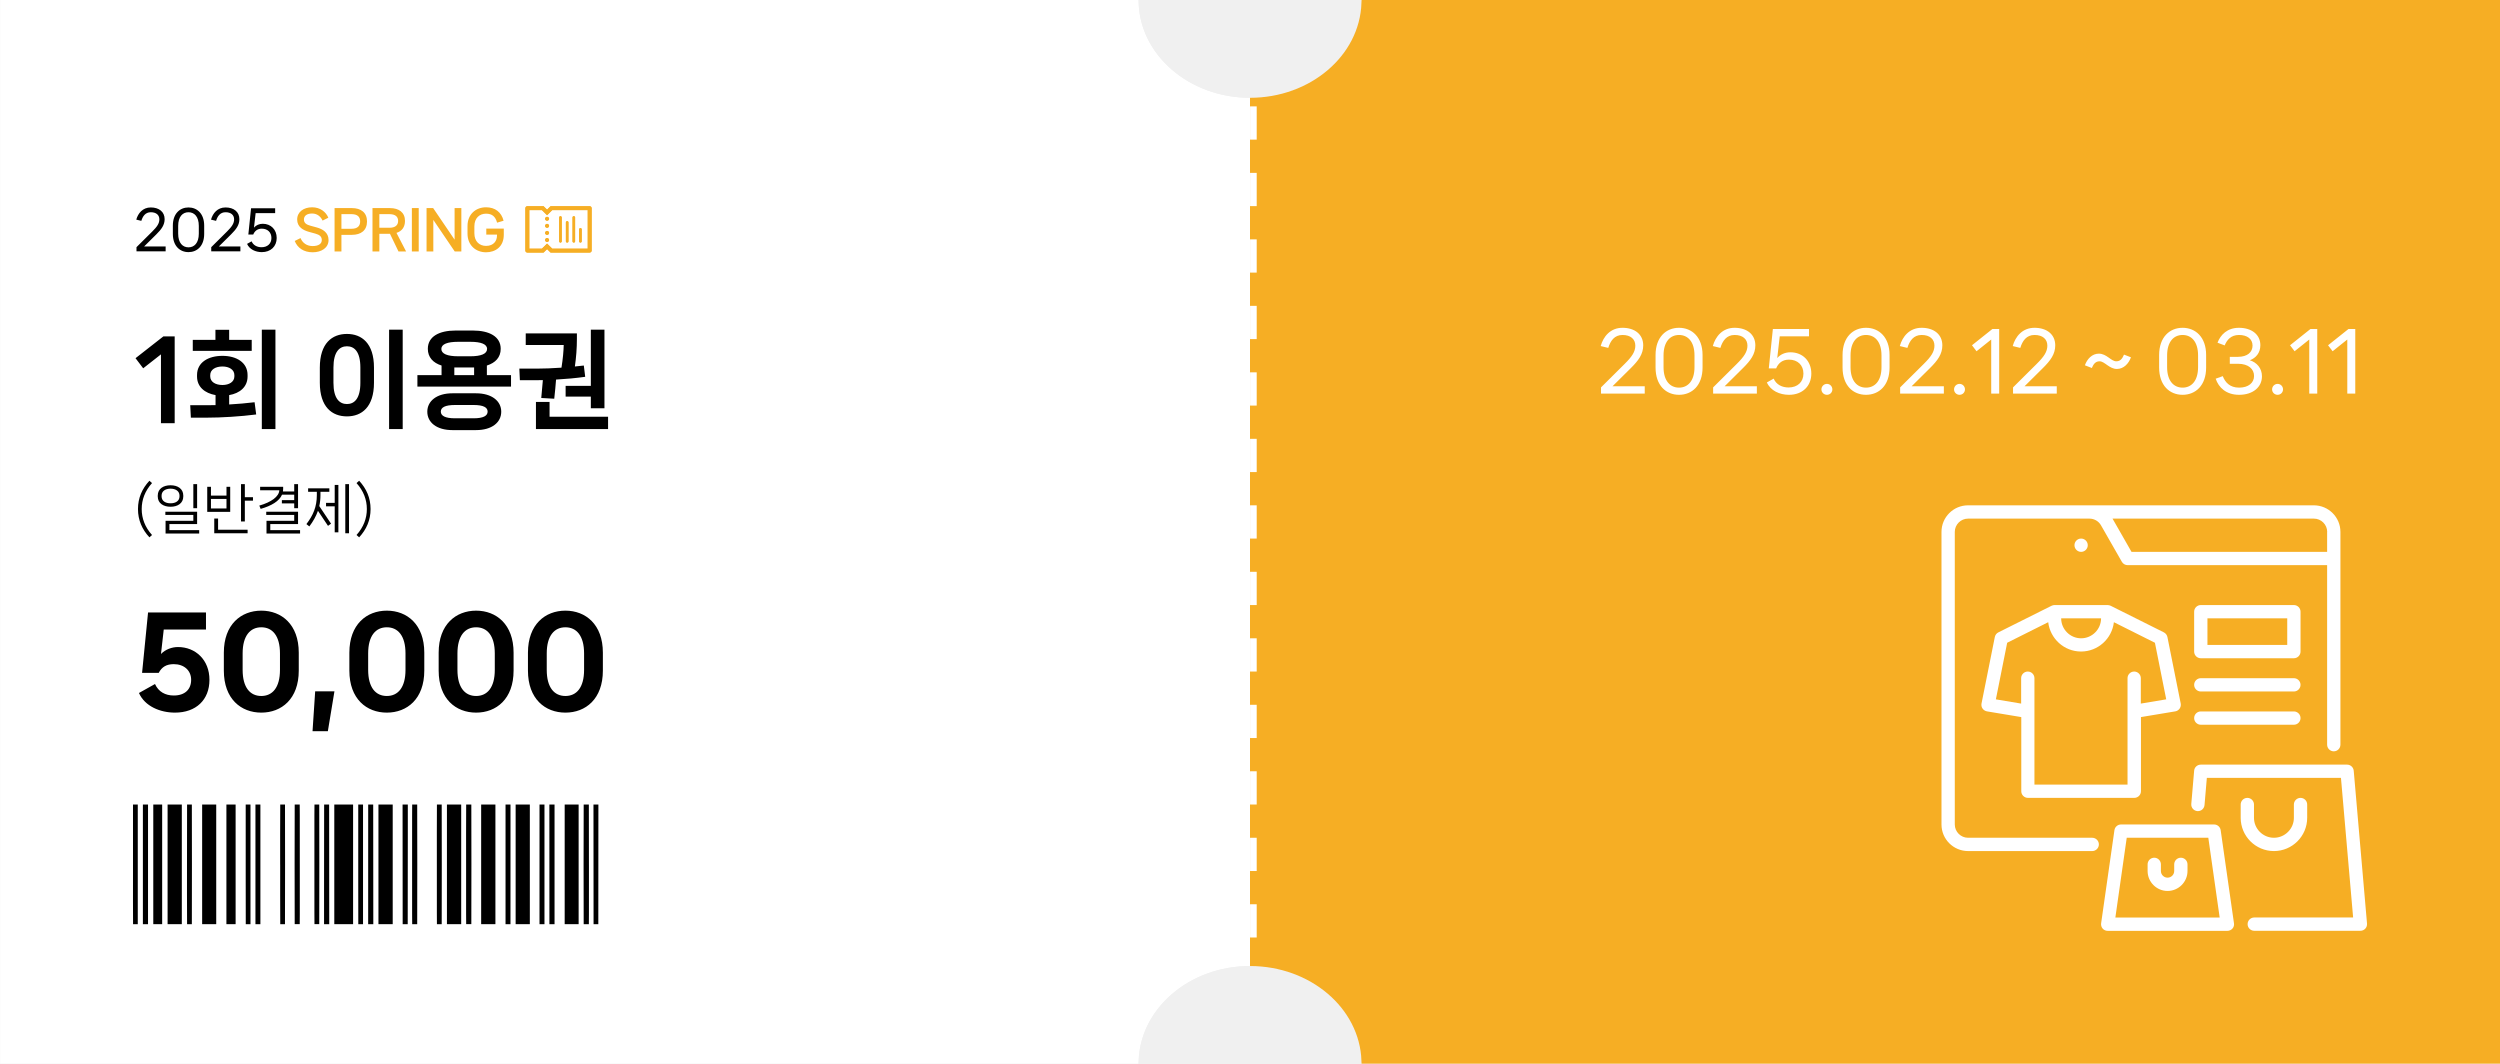
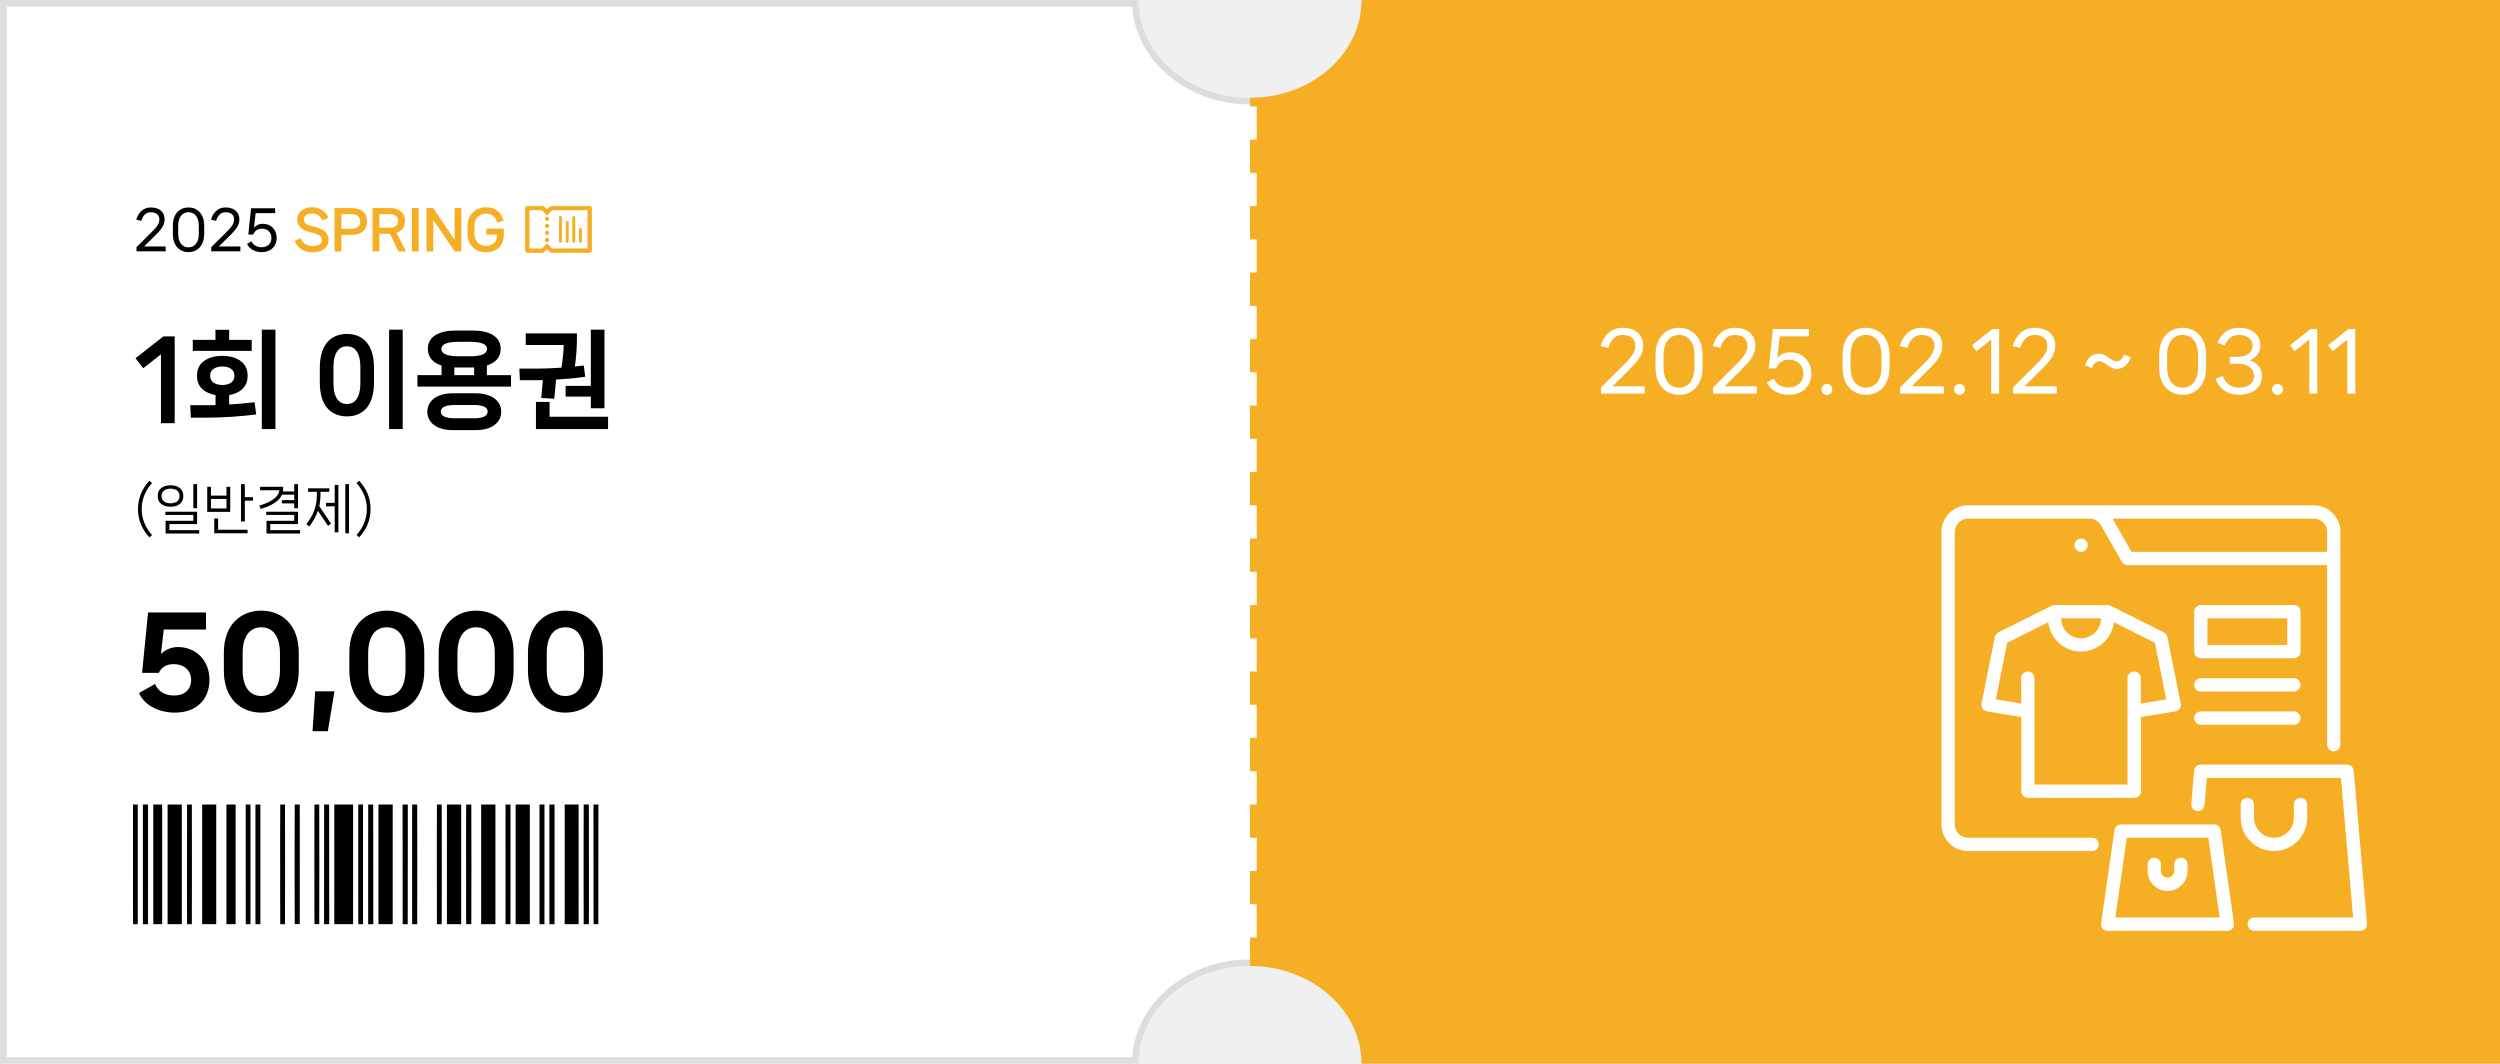
<svg xmlns="http://www.w3.org/2000/svg" width="376" height="160" viewBox="0 0 376 160" fill="none">
  <mask id="mask0_624_26271" style="mask-type:alpha" maskUnits="userSpaceOnUse" x="0" y="0" width="377" height="160">
    <path d="M188.008 15.209C197.288 15.209 204.964 8.72 205.264 0.5H375.508V159.5H205.264C204.964 151.28 197.288 144.791 188.008 144.791C178.727 144.791 171.051 151.28 170.751 159.5H0.508V0.5H170.751C171.051 8.72 178.727 15.209 188.008 15.209Z" fill="white" stroke="#DDDDDD" />
  </mask>
  <g mask="url(#mask0_624_26271)">
-     <path d="M204.773 0C204.773 8.12 197.263 14.709 188.008 14.709C178.753 14.709 171.242 8.12 171.242 0H0.008V160H171.242C171.242 151.88 178.753 145.291 188.008 145.291C197.263 145.291 204.773 151.88 204.773 160H376.008V0H204.773Z" fill="white" />
+     <path d="M188.008 15.209C197.288 15.209 204.964 8.72 205.264 0.5H375.508V159.5H205.264C204.964 151.28 197.288 144.791 188.008 144.791C178.727 144.791 171.051 151.28 170.751 159.5H0.508V0.5H170.751C171.051 8.72 178.727 15.209 188.008 15.209Z" fill="white" stroke="#DDDDDD" />
    <rect x="188" width="188" height="160" fill="#F6AE24" />
    <line x1="188.508" y1="16" x2="188.508" y2="143" stroke="white" stroke-dasharray="5 5" />
    <path d="M314.67 126H296C294.9 126 294 125.1 294 124V80C294 78.9 294.9 78 296 78H314.26C314.97 78 315.64 78.39 315.99 79.01L319.13 84.5C319.31 84.81 319.64 85 320 85H350V112C350 112.55 350.45 113 351 113C351.55 113 352 112.55 352 112V80C352 77.79 350.21 76 348 76H296C293.79 76 292 77.79 292 80V124C292 126.21 293.79 128 296 128H314.67C315.22 128 315.67 127.55 315.67 127C315.67 126.45 315.22 126 314.67 126ZM350 80V83H320.58L317.73 78.01C317.73 78.01 317.73 78.01 317.73 78H348.01C349.11 78 350.01 78.9 350.01 80H350ZM356 138.91C356.02 139.19 355.93 139.47 355.74 139.67C355.55 139.88 355.28 139.99 355 139.99H339.04C338.49 139.99 338.04 139.54 338.04 138.99C338.04 138.44 338.49 137.99 339.04 137.99H353.91L352.08 116.99H331.91L331.56 121.08C331.51 121.63 331.03 122.04 330.48 121.99C329.93 121.94 329.52 121.46 329.57 120.91L330 115.91C330.04 115.39 330.48 115 331 115H353C353.52 115 353.95 115.4 354 115.91L356 138.91ZM333 124H319C318.5 124 318.08 124.37 318.01 124.86L316.01 138.86C315.97 139.15 316.05 139.44 316.24 139.66C316.43 139.88 316.71 140 317 140H335C335.29 140 335.57 139.87 335.76 139.66C335.95 139.44 336.04 139.15 335.99 138.86L333.99 124.86C333.92 124.37 333.5 124 333 124ZM318.15 138L319.86 126H332.13L333.84 138H318.15ZM329 130V131C329 132.65 327.65 134 326 134C324.35 134 323 132.65 323 131V130C323 129.45 323.45 129 324 129C324.55 129 325 129.45 325 130V131C325 131.55 325.45 132 326 132C326.55 132 327 131.55 327 131V130C327 129.45 327.45 129 328 129C328.55 129 329 129.45 329 130ZM339 121V123C339 124.65 340.35 126 342 126C343.65 126 345 124.65 345 123V121C345 120.45 345.45 120 346 120C346.55 120 347 120.45 347 121V123C347 125.76 344.76 128 342 128C339.24 128 337 125.76 337 123V121C337 120.45 337.45 120 338 120C338.55 120 339 120.45 339 121ZM313 83C312.45 83 312 82.55 312 82C312 81.45 312.45 81 313 81C313.55 81 314 81.45 314 82C314 82.55 313.55 83 313 83ZM305 120H321C321.55 120 322 119.55 322 119V107.85L327.16 106.99C327.43 106.95 327.66 106.79 327.82 106.57C327.97 106.35 328.03 106.07 327.98 105.81L325.98 95.81C325.92 95.51 325.72 95.25 325.45 95.11L317.45 91.11C317.34 91.06 317.15 91 317 91H309C308.87 91 308.69 91.04 308.55 91.11L300.55 95.11C300.27 95.25 300.08 95.51 300.02 95.81L298.02 105.81C297.97 106.08 298.02 106.35 298.18 106.57C298.33 106.79 298.57 106.94 298.84 106.99L304 107.85V119C304 119.55 304.45 120 305 120ZM316 93C316 94.65 314.65 96 313 96C311.35 96 310 94.65 310 93H316ZM300.18 105.18L301.88 96.67L308.05 93.58C308.35 96.06 310.44 97.99 312.99 97.99C315.54 97.99 317.64 96.06 317.93 93.58L324.1 96.67L325.8 105.18L321.98 105.82V102C321.98 101.45 321.53 101 320.98 101C320.43 101 319.98 101.45 319.98 102V118H305.98V102C305.98 101.45 305.53 101 304.98 101C304.43 101 303.98 101.45 303.98 102V105.82L300.16 105.18H300.18ZM346 92C346 91.45 345.55 91 345 91H331C330.45 91 330 91.45 330 92V98C330 98.55 330.45 99 331 99H345C345.55 99 346 98.55 346 98V92ZM344 97H332V93H344V97ZM346 103C346 103.55 345.55 104 345 104H331C330.45 104 330 103.55 330 103C330 102.45 330.45 102 331 102H345C345.55 102 346 102.45 346 103ZM346 108C346 108.55 345.55 109 345 109H331C330.45 109 330 108.55 330 108C330 107.45 330.45 107 331 107H345C345.55 107 346 107.45 346 108Z" fill="white" />
  </g>
  <path d="M45.089 130.05C45.089 132.534 45.094 135.018 45.087 137.502C45.096 135.018 45.089 132.534 45.089 130.05C45.089 127.566 45.094 125.083 45.087 122.599C45.096 125.083 45.089 127.566 45.089 130.05Z" fill="white" />
  <path d="M50.278 121.002V138.995H53.105V121.002H50.278Z" fill="black" />
  <path d="M84.928 121.002V138.995H87.026V121.002H84.928Z" fill="black" />
  <path d="M25.206 121.002V138.995H27.344V121.002H25.206Z" fill="black" />
  <path d="M30.403 121.002V138.995H32.52V121.002H30.403Z" fill="black" />
  <path d="M56.918 121.002V138.995H59.063V121.002H56.918Z" fill="black" />
  <path d="M77.552 121.002V138.995H79.686V121.002H77.552Z" fill="black" />
  <path d="M67.219 121.002V138.995H69.363V121.002H67.219Z" fill="black" />
  <path d="M72.367 121.002V138.995H74.51V121.002H72.367Z" fill="black" />
  <path d="M23.054 121.002V138.995H24.39V121.002H23.054Z" fill="black" />
  <path d="M34.052 121.002V138.995H35.436V121.002H34.052Z" fill="black" />
  <path d="M88.574 130.178C88.574 127.119 88.581 124.059 88.561 121.002C88.581 124.062 88.572 127.119 88.572 130.178H88.574Z" fill="black" />
  <path d="M88.574 130.178C88.574 127.119 88.581 124.059 88.562 121.002H87.786C87.767 127.001 87.765 132.997 87.786 138.995H88.564C88.568 138.513 88.572 138.031 88.574 137.549C88.583 135.092 88.576 132.635 88.576 130.178H88.574Z" fill="black" />
  <path d="M70.102 129.927C70.102 132.446 70.096 134.964 70.103 137.48C70.094 134.962 70.102 132.443 70.102 129.927C70.102 126.952 70.092 123.976 70.113 121.002C70.092 123.978 70.102 126.952 70.102 129.927Z" fill="black" />
  <path d="M70.886 121.002H70.113C70.092 123.978 70.102 126.952 70.102 129.927C70.102 132.446 70.096 134.964 70.103 137.48C70.103 137.984 70.109 138.488 70.113 138.993H70.888C70.906 132.994 70.904 126.998 70.888 121L70.886 121.002Z" fill="black" />
  <path d="M61.335 126.347C61.335 124.569 61.335 122.788 61.335 121.002H60.547C60.551 127.001 60.547 132.997 60.562 138.995H61.32C61.338 134.78 61.333 130.562 61.333 126.347H61.335Z" fill="black" />
  <path d="M76.78 123.302C76.78 122.535 76.778 121.77 76.78 121.002H76.033V138.995H76.776C76.784 133.764 76.782 128.533 76.782 123.302H76.78Z" fill="black" />
  <path d="M66.432 121.002H65.713C65.704 122.365 65.7 123.73 65.7 125.092C65.7 126.75 65.702 128.408 65.702 130.065C65.702 132.52 65.695 134.977 65.704 137.431C65.706 137.952 65.71 138.474 65.713 138.995H66.433C66.45 132.997 66.45 127.001 66.433 121.002H66.432Z" fill="black" />
  <path d="M81.143 121.002C81.136 126.514 81.14 132.025 81.14 137.537C81.14 138.024 81.142 138.508 81.143 138.995H81.888V121.002H81.143Z" fill="black" />
  <path d="M20.002 121.002C20.004 124.706 20.002 128.412 20.002 132.116C20.002 134.408 19.993 136.701 20.012 138.995H20.722V121.002H20.002Z" fill="black" />
  <path d="M22.266 121.002H21.491C21.491 124.013 21.491 127.023 21.491 130.036C21.491 133.009 21.491 135.985 21.491 138.995H22.262C22.268 132.997 22.268 127.001 22.264 121.002H22.266Z" fill="black" />
  <path d="M61.98 129.93C61.98 132.446 61.974 134.959 61.981 137.475C61.972 134.962 61.98 132.446 61.98 129.93Z" fill="black" />
  <path d="M62.747 121.002H61.993C61.989 121.524 61.985 122.048 61.983 122.569C61.974 125.024 61.981 127.475 61.981 129.93C61.981 132.446 61.976 134.959 61.983 137.475C61.983 137.982 61.989 138.488 61.993 138.998H62.747C62.765 132.999 62.765 127.003 62.747 121.005V121.002Z" fill="black" />
  <path d="M89.999 121.002H89.258C89.258 127.001 89.254 132.997 89.273 138.995H89.987C90.002 132.997 90.001 127.001 89.999 121.002Z" fill="black" />
  <path d="M56.129 121.002H55.377C55.377 127.001 55.377 132.997 55.373 138.995H56.145C56.145 132.987 56.147 126.993 56.129 121.002Z" fill="black" />
  <path d="M53.88 121.002C53.88 124.957 53.88 128.909 53.88 132.864C53.88 134.908 53.871 136.951 53.888 138.995H54.6V121.002H53.88Z" fill="black" />
  <path d="M49.501 121.002H48.751C48.732 125.488 48.738 129.974 48.738 134.462C48.738 135.965 48.738 137.47 48.738 138.995H49.516C49.516 132.997 49.52 127.001 49.501 121.002Z" fill="black" />
  <path d="M47.285 129.925C47.285 127.5 47.277 125.075 47.285 122.65C47.275 125.075 47.285 127.5 47.285 129.925Z" fill="black" />
  <path d="M48.014 121.002H47.296C47.292 121.551 47.286 122.099 47.285 122.648C47.275 125.073 47.285 127.498 47.285 129.923C47.285 132.409 47.277 134.895 47.286 137.382C47.288 137.918 47.292 138.456 47.296 138.993H48.014C48.031 132.994 48.031 126.998 48.014 121V121.002Z" fill="black" />
  <path d="M45.089 130.05C45.089 127.566 45.094 125.083 45.087 122.599C45.087 122.065 45.081 121.534 45.077 121H44.323C44.305 126.998 44.305 132.994 44.323 138.993H45.079C45.083 138.496 45.087 137.999 45.089 137.5C45.098 135.016 45.09 132.532 45.09 130.048L45.089 130.05Z" fill="black" />
  <path d="M42.864 121.002H42.148C42.126 124.02 42.135 127.038 42.135 130.055H42.139C42.139 133.036 42.129 136.017 42.15 138.995H42.861C42.88 132.997 42.88 127.001 42.864 121.002Z" fill="black" />
  <path d="M38.42 121.002C38.42 126.106 38.42 131.206 38.42 136.309C38.42 137.205 38.422 138.1 38.42 138.995H39.163V121.002H38.418H38.42Z" fill="black" />
  <path d="M36.953 121.002C36.955 124.628 36.953 128.253 36.953 131.878C36.953 134.251 36.946 136.624 36.963 138.995H37.673V121.002H36.953Z" fill="black" />
  <path d="M28.854 121.002H28.136C28.117 123.981 28.124 126.959 28.124 129.937C28.124 132.916 28.115 135.977 28.136 138.995H28.854C28.871 132.997 28.871 127.001 28.854 121.002Z" fill="black" />
  <path d="M82.625 121.002C82.631 127.001 82.629 132.997 82.631 138.995H83.403C83.403 132.997 83.405 127.001 83.403 121.002H82.625Z" fill="black" />
  <path d="M82.802 38L82.28 37.486L81.759 38H79.313C79.14 38 79 37.862 79 37.692V31.308C79 31.138 79.14 31 79.313 31H81.758L82.28 31.514L82.802 31H88.687C88.86 31 89 31.138 89 31.308V37.692C89 37.862 88.86 38 88.687 38H82.802ZM88.375 37.384V31.617H83.061L82.28 32.387L81.5 31.617H79.626V37.384H81.499L82.28 36.613L83.061 37.384H88.375Z" fill="#F6AE24" />
  <path d="M88.687 31.042H82.82L82.281 31.574L81.741 31.042H79.313C79.164 31.042 79.043 31.161 79.043 31.308V37.692C79.043 37.839 79.164 37.958 79.313 37.958H81.741L82.28 37.426L82.82 37.958H88.687C88.836 37.958 88.957 37.839 88.957 37.692V31.308C88.957 31.162 88.836 31.042 88.687 31.042ZM88.418 37.426H83.043L82.28 36.673L81.517 37.426H79.583V31.574H81.517L82.28 32.326L83.043 31.574H88.418V37.426Z" fill="#F6AE24" />
  <path d="M82.28 33.213C82.108 33.213 81.968 33.074 81.968 32.904C81.968 32.734 82.108 32.596 82.28 32.596C82.453 32.596 82.593 32.734 82.593 32.904C82.593 33.074 82.453 33.213 82.28 33.213Z" fill="#F6AE24" />
  <path d="M82.28 32.638C82.132 32.638 82.011 32.757 82.011 32.904C82.011 33.051 82.132 33.17 82.28 33.17C82.429 33.17 82.55 33.051 82.55 32.904C82.55 32.757 82.43 32.638 82.28 32.638Z" fill="#F6AE24" />
  <path d="M82.28 34.276C82.108 34.276 81.968 34.138 81.968 33.968C81.968 33.798 82.108 33.66 82.28 33.66C82.453 33.66 82.593 33.798 82.593 33.968C82.593 34.138 82.453 34.276 82.28 34.276Z" fill="#F6AE24" />
  <path d="M82.28 33.702C82.132 33.702 82.011 33.821 82.011 33.968C82.011 34.115 82.132 34.234 82.28 34.234C82.429 34.234 82.55 34.115 82.55 33.968C82.55 33.821 82.43 33.702 82.28 33.702Z" fill="#F6AE24" />
  <path d="M82.28 35.34C82.108 35.34 81.968 35.202 81.968 35.032C81.968 34.862 82.108 34.724 82.28 34.724C82.453 34.724 82.593 34.862 82.593 35.032C82.593 35.203 82.453 35.34 82.28 35.34Z" fill="#F6AE24" />
  <path d="M82.28 34.766C82.132 34.766 82.011 34.885 82.011 35.032C82.011 35.18 82.132 35.298 82.28 35.298C82.429 35.298 82.55 35.179 82.55 35.032C82.55 34.886 82.43 34.766 82.28 34.766Z" fill="#F6AE24" />
  <path d="M82.28 36.404C82.108 36.404 81.968 36.266 81.968 36.096C81.968 35.926 82.108 35.788 82.28 35.788C82.453 35.788 82.593 35.926 82.593 36.096C82.593 36.266 82.453 36.404 82.28 36.404Z" fill="#F6AE24" />
  <path d="M82.28 35.83C82.132 35.83 82.011 35.949 82.011 36.096C82.011 36.243 82.132 36.362 82.28 36.362C82.429 36.362 82.55 36.243 82.55 36.096C82.55 35.949 82.43 35.83 82.28 35.83Z" fill="#F6AE24" />
  <path d="M86.3 36.502C86.185 36.502 86.091 36.41 86.091 36.296V32.704C86.091 32.59 86.185 32.498 86.3 32.498C86.415 32.498 86.509 32.591 86.509 32.704V36.296C86.509 36.41 86.415 36.502 86.3 36.502Z" fill="#F6AE24" />
  <path d="M86.466 36.296V32.704C86.466 32.614 86.391 32.541 86.3 32.541C86.208 32.541 86.134 32.614 86.134 32.704V36.296C86.134 36.387 86.208 36.46 86.3 36.46C86.391 36.46 86.466 36.386 86.466 36.296Z" fill="#F6AE24" />
  <path d="M87.296 36.502C87.18 36.502 87.087 36.41 87.087 36.296V34.496C87.087 34.383 87.181 34.29 87.296 34.29C87.411 34.29 87.505 34.383 87.505 34.496V36.296C87.505 36.41 87.411 36.502 87.296 36.502Z" fill="#F6AE24" />
  <path d="M87.462 36.296V34.496C87.462 34.406 87.388 34.333 87.296 34.333C87.204 34.333 87.13 34.406 87.13 34.496V36.296C87.13 36.387 87.204 36.46 87.296 36.46C87.388 36.46 87.462 36.386 87.462 36.296Z" fill="#F6AE24" />
  <path d="M85.304 36.502C85.189 36.502 85.095 36.41 85.095 36.296V33.452C85.095 33.339 85.189 33.246 85.304 33.246C85.419 33.246 85.513 33.339 85.513 33.452V36.296C85.513 36.41 85.419 36.502 85.304 36.502Z" fill="#F6AE24" />
  <path d="M85.47 36.296V33.452C85.47 33.362 85.396 33.288 85.304 33.288C85.213 33.288 85.138 33.362 85.138 33.452V36.296C85.138 36.387 85.213 36.46 85.304 36.46C85.396 36.46 85.47 36.386 85.47 36.296Z" fill="#F6AE24" />
  <path d="M84.292 36.502C84.177 36.502 84.084 36.41 84.084 36.296V32.704C84.084 32.59 84.177 32.498 84.292 32.498C84.407 32.498 84.501 32.591 84.501 32.704V36.296C84.501 36.41 84.407 36.502 84.292 36.502Z" fill="#F6AE24" />
  <path d="M84.459 36.296V32.704C84.459 32.614 84.384 32.541 84.293 32.541C84.201 32.541 84.127 32.614 84.127 32.704V36.296C84.127 36.387 84.201 36.46 84.293 36.46C84.384 36.46 84.459 36.386 84.459 36.296Z" fill="#F6AE24" />
  <path d="M247.368 59.2H240.792V58.264L244.356 54.724C245.448 53.644 245.952 52.888 245.952 51.988C245.952 51.016 245.256 50.38 244.02 50.38C242.82 50.38 242.208 51.256 241.884 52.324L240.744 52.048C241.14 50.62 242.196 49.3 244.02 49.3C245.892 49.3 247.14 50.308 247.14 51.94C247.14 53.26 246.432 54.22 245.268 55.372L242.52 58.096H247.368V59.2ZM252.524 59.38C250.58 59.38 248.996 57.988 248.996 55.276V53.392C248.996 50.704 250.58 49.3 252.524 49.3C254.468 49.3 256.064 50.704 256.064 53.392V55.276C256.064 57.988 254.468 59.38 252.524 59.38ZM252.524 58.3C253.832 58.3 254.852 57.316 254.852 55.216V53.464C254.852 51.364 253.832 50.38 252.524 50.38C251.216 50.38 250.196 51.364 250.196 53.464V55.216C250.196 57.316 251.216 58.3 252.524 58.3ZM264.231 59.2H257.655V58.264L261.219 54.724C262.311 53.644 262.815 52.888 262.815 51.988C262.815 51.016 262.119 50.38 260.883 50.38C259.683 50.38 259.071 51.256 258.747 52.324L257.607 52.048C258.003 50.62 259.059 49.3 260.883 49.3C262.755 49.3 264.003 50.308 264.003 51.94C264.003 53.26 263.295 54.22 262.131 55.372L259.383 58.096H264.231V59.2ZM269.279 52.984C271.115 52.984 272.423 54.292 272.423 56.188C272.423 58.084 271.079 59.38 269.063 59.38C267.671 59.38 266.291 58.768 265.739 57.52L266.759 56.944C267.155 57.856 268.031 58.276 269.003 58.276C270.359 58.276 271.235 57.448 271.235 56.188C271.235 54.916 270.359 54.088 269.063 54.088C268.103 54.088 267.467 54.592 267.131 55.408H266.027L266.639 49.48H272.075V50.584H267.671L267.299 53.848C267.779 53.284 268.511 52.984 269.279 52.984ZM274.771 59.38C274.315 59.38 273.943 59.02 273.943 58.564C273.943 58.108 274.315 57.736 274.771 57.736C275.227 57.736 275.587 58.108 275.587 58.564C275.587 59.02 275.227 59.38 274.771 59.38ZM280.649 59.38C278.705 59.38 277.121 57.988 277.121 55.276V53.392C277.121 50.704 278.705 49.3 280.649 49.3C282.593 49.3 284.189 50.704 284.189 53.392V55.276C284.189 57.988 282.593 59.38 280.649 59.38ZM280.649 58.3C281.957 58.3 282.977 57.316 282.977 55.216V53.464C282.977 51.364 281.957 50.38 280.649 50.38C279.341 50.38 278.321 51.364 278.321 53.464V55.216C278.321 57.316 279.341 58.3 280.649 58.3ZM292.356 59.2H285.78V58.264L289.344 54.724C290.436 53.644 290.94 52.888 290.94 51.988C290.94 51.016 290.244 50.38 289.008 50.38C287.808 50.38 287.196 51.256 286.872 52.324L285.732 52.048C286.128 50.62 287.184 49.3 289.008 49.3C290.88 49.3 292.128 50.308 292.128 51.94C292.128 53.26 291.42 54.22 290.256 55.372L287.508 58.096H292.356V59.2ZM294.716 59.38C294.26 59.38 293.888 59.02 293.888 58.564C293.888 58.108 294.26 57.736 294.716 57.736C295.172 57.736 295.532 58.108 295.532 58.564C295.532 59.02 295.172 59.38 294.716 59.38ZM300.678 59.2H299.478V51.064L297.27 52.828L296.586 51.928L299.658 49.48H300.678V59.2ZM309.337 59.2H302.761V58.264L306.325 54.724C307.417 53.644 307.921 52.888 307.921 51.988C307.921 51.016 307.225 50.38 305.989 50.38C304.789 50.38 304.177 51.256 303.853 52.324L302.713 52.048C303.109 50.62 304.165 49.3 305.989 49.3C307.861 49.3 309.109 50.308 309.109 51.94C309.109 53.26 308.401 54.22 307.237 55.372L304.489 58.096H309.337V59.2ZM318.382 55.492C317.23 55.492 316.546 54.34 315.778 54.34C315.13 54.34 314.842 54.808 314.614 55.348L313.57 54.94C313.894 54.004 314.638 53.188 315.67 53.188C316.834 53.188 317.506 54.34 318.286 54.34C318.922 54.34 319.21 53.908 319.45 53.332L320.494 53.74C320.17 54.664 319.414 55.492 318.382 55.492ZM328.262 59.38C326.318 59.38 324.734 57.988 324.734 55.276V53.392C324.734 50.704 326.318 49.3 328.262 49.3C330.206 49.3 331.802 50.704 331.802 53.392V55.276C331.802 57.988 330.206 59.38 328.262 59.38ZM328.262 58.3C329.57 58.3 330.59 57.316 330.59 55.216V53.464C330.59 51.364 329.57 50.38 328.262 50.38C326.954 50.38 325.934 51.364 325.934 53.464V55.216C325.934 57.316 326.954 58.3 328.262 58.3ZM333.238 56.956L334.306 56.572C334.654 57.484 335.35 58.3 336.766 58.3C338.17 58.3 339.01 57.568 339.01 56.548C339.01 55.528 338.206 54.712 336.586 54.712H335.362V53.668H336.586C338.026 53.668 338.782 52.96 338.782 51.976C338.782 50.98 337.978 50.38 336.742 50.38C335.518 50.38 334.918 51.148 334.594 51.952L333.514 51.544C333.958 50.368 334.966 49.3 336.742 49.3C338.602 49.3 339.958 50.284 339.958 51.916C339.958 53.104 339.262 53.848 338.374 54.184C339.418 54.508 340.198 55.372 340.198 56.596C340.198 58.264 338.794 59.38 336.766 59.38C334.798 59.38 333.682 58.276 333.238 56.956ZM342.552 59.38C342.096 59.38 341.724 59.02 341.724 58.564C341.724 58.108 342.096 57.736 342.552 57.736C343.008 57.736 343.368 58.108 343.368 58.564C343.368 59.02 343.008 59.38 342.552 59.38ZM348.514 59.2H347.314V51.064L345.106 52.828L344.422 51.928L347.494 49.48H348.514V59.2ZM354.233 59.2H353.033V51.064L350.825 52.828L350.141 51.928L353.213 49.48H354.233V59.2Z" fill="white" />
  <path d="M26.768 97.314C29.396 97.314 31.502 99.24 31.502 102.246C31.502 105.252 29.486 107.178 26.318 107.178C24.086 107.178 21.782 106.224 20.9 104.226L23.312 102.876C23.834 104.046 24.86 104.604 26.138 104.604C27.83 104.604 28.748 103.668 28.748 102.246C28.748 100.824 27.668 99.888 26.138 99.888C25.04 99.888 24.338 100.302 23.87 101.202H21.368L22.268 92.112H30.98V94.686H24.626L24.212 98.358C24.878 97.674 25.85 97.314 26.768 97.314ZM39.3 107.178C36.258 107.178 33.666 105.126 33.666 100.86V98.16C33.666 93.912 36.258 91.842 39.3 91.842C42.342 91.842 44.934 93.912 44.934 98.16V100.86C44.934 105.126 42.342 107.178 39.3 107.178ZM39.3 104.676C40.974 104.676 42.108 103.416 42.108 100.752V98.268C42.108 95.622 40.974 94.344 39.3 94.344C37.626 94.344 36.492 95.622 36.492 98.268V100.752C36.492 103.416 37.626 104.676 39.3 104.676ZM49.31 109.968H47.006L47.402 103.974H50.3L49.31 109.968ZM58.179 107.178C55.137 107.178 52.545 105.126 52.545 100.86V98.16C52.545 93.912 55.137 91.842 58.179 91.842C61.221 91.842 63.813 93.912 63.813 98.16V100.86C63.813 105.126 61.221 107.178 58.179 107.178ZM58.179 104.676C59.853 104.676 60.987 103.416 60.987 100.752V98.268C60.987 95.622 59.853 94.344 58.179 94.344C56.505 94.344 55.371 95.622 55.371 98.268V100.752C55.371 103.416 56.505 104.676 58.179 104.676ZM71.609 107.178C68.567 107.178 65.975 105.126 65.975 100.86V98.16C65.975 93.912 68.567 91.842 71.609 91.842C74.65 91.842 77.243 93.912 77.243 98.16V100.86C77.243 105.126 74.65 107.178 71.609 107.178ZM71.609 104.676C73.282 104.676 74.416 103.416 74.416 100.752V98.268C74.416 95.622 73.282 94.344 71.609 94.344C69.934 94.344 68.8 95.622 68.8 98.268V100.752C68.8 103.416 69.934 104.676 71.609 104.676ZM85.038 107.178C81.996 107.178 79.404 105.126 79.404 100.86V98.16C79.404 93.912 81.996 91.842 85.038 91.842C88.08 91.842 90.672 93.912 90.672 98.16V100.86C90.672 105.126 88.08 107.178 85.038 107.178ZM85.038 104.676C86.712 104.676 87.846 103.416 87.846 100.752V98.268C87.846 95.622 86.712 94.344 85.038 94.344C83.364 94.344 82.23 95.622 82.23 98.268V100.752C82.23 103.416 83.364 104.676 85.038 104.676Z" fill="black" />
  <path d="M20.752 76.56C20.752 74.896 21.368 73.496 22.472 72.304L22.864 72.656C21.8 73.848 21.312 75.16 21.312 76.56C21.312 77.96 21.8 79.272 22.864 80.464L22.472 80.816C21.368 79.624 20.752 78.224 20.752 76.56ZM29.646 76.432H29.078V72.816H29.646V76.432ZM25.654 76.216C24.582 76.216 23.726 75.696 23.726 74.664V74.536C23.726 73.496 24.582 72.984 25.654 72.984C26.71 72.984 27.566 73.496 27.566 74.536V74.664C27.566 75.696 26.71 76.216 25.654 76.216ZM25.654 75.696C26.43 75.696 26.998 75.336 26.998 74.648V74.544C26.998 73.872 26.43 73.496 25.654 73.496C24.862 73.496 24.302 73.872 24.302 74.544V74.648C24.302 75.336 24.862 75.696 25.654 75.696ZM29.958 80.24H24.902V78.328H29.078V77.448H24.87V76.96H29.646V78.824H25.478V79.736H29.958V80.24ZM36.824 72.816V74.776H38.048V75.304H36.824V78.424H36.248V72.816H36.824ZM34.064 73.216H34.624V76.984H31.168V73.216H31.728V74.536H34.064V73.216ZM31.728 75.04V76.472H34.064V75.04H31.728ZM32.224 77.992H32.8V79.672H37.24V80.2H32.224V77.992ZM44.25 74.4H42.418C42.002 75.368 40.842 76.072 39.202 76.536L39.002 76.04C40.802 75.528 41.962 74.688 42.01 73.736H39.122V73.216H42.586V73.552C42.586 73.672 42.578 73.792 42.554 73.912H44.25V72.816H44.826V76.432H44.25V75.712H42.394V75.224H44.25V74.4ZM40.65 78.824V79.736H45.13V80.24H40.082V78.328H44.25V77.448H40.042V76.96H44.826V78.824H40.65ZM51.932 80.2V72.816H52.492V80.2H51.932ZM49.036 75.632H50.34V72.936H50.892V80.064H50.34V76.152H49.036V75.632ZM48.196 73.968V74.456C48.196 75.04 48.14 75.592 48.02 76.112L49.788 78.76L49.332 79.088L47.82 76.824C47.54 77.632 47.108 78.4 46.524 79.176L46.084 78.824C47.092 77.504 47.652 76.232 47.652 74.456V73.968H46.34V73.448H49.532V73.968H48.196ZM55.734 76.56C55.734 78.224 55.118 79.624 54.014 80.816L53.622 80.464C54.686 79.272 55.174 77.96 55.174 76.56C55.174 75.16 54.686 73.848 53.622 72.656L54.014 72.304C55.118 73.496 55.734 74.896 55.734 76.56Z" fill="black" />
  <path d="M26.272 63.648H24.208V53.296L21.536 55.392L20.384 53.872L24.576 50.592H26.272V63.648ZM39.378 64.528V49.584H41.426V64.528H39.378ZM34.466 51.12H37.858V52.768H28.994V51.12H32.402V49.6H34.466V51.12ZM34.466 59.424V60.832C35.73 60.768 37.074 60.64 38.29 60.496L38.53 62.336C36.178 62.64 33.282 62.816 31.106 62.816H28.706L28.61 60.944H31.298C31.634 60.944 32.018 60.944 32.418 60.928V59.424C30.802 59.136 29.634 58.192 29.634 56.624V56.4C29.634 54.512 31.314 53.52 33.458 53.52C35.554 53.52 37.234 54.512 37.234 56.4V56.624C37.234 58.192 36.066 59.152 34.466 59.424ZM31.618 56.416V56.608C31.618 57.44 32.418 57.904 33.458 57.904C34.45 57.904 35.25 57.44 35.25 56.608V56.416C35.25 55.584 34.45 55.12 33.458 55.12C32.418 55.12 31.618 55.584 31.618 56.416ZM60.566 64.528H58.519V49.584H60.566V64.528ZM52.182 62.624C49.943 62.624 48.102 61.216 48.102 57.568V55.28C48.102 51.632 49.943 50.224 52.182 50.224C54.407 50.224 56.246 51.632 56.246 55.28V57.568C56.246 61.216 54.407 62.624 52.182 62.624ZM52.182 60.768C53.286 60.768 54.199 59.968 54.199 57.568V55.28C54.199 52.88 53.286 52.08 52.182 52.08C51.078 52.08 50.151 52.88 50.151 55.28V57.568C50.151 59.968 51.078 60.768 52.182 60.768ZM73.226 54.976V56.416H76.858V58.144H62.778V56.416H66.41V54.976C65.13 54.576 64.346 53.728 64.346 52.464C64.346 50.608 66.058 49.712 68.522 49.712H71.13C73.578 49.712 75.306 50.608 75.306 52.464C75.306 53.744 74.506 54.576 73.226 54.976ZM66.378 52.48C66.378 53.216 67.29 53.584 68.906 53.584H70.746C72.346 53.584 73.258 53.216 73.258 52.48C73.258 51.76 72.346 51.408 70.746 51.408H68.906C67.29 51.408 66.378 51.76 66.378 52.48ZM68.33 55.264V56.416H71.306V55.264H68.33ZM68.042 59.152H71.594C73.994 59.152 75.386 60.336 75.386 61.92C75.386 63.52 73.994 64.688 71.594 64.688H68.042C65.658 64.688 64.266 63.52 64.266 61.92C64.266 60.336 65.658 59.152 68.042 59.152ZM68.426 62.912H71.226C72.714 62.912 73.338 62.528 73.338 61.904C73.338 61.28 72.714 60.912 71.226 60.912H68.426C66.938 60.912 66.298 61.28 66.298 61.904C66.298 62.528 66.938 62.912 68.426 62.912ZM85.07 59.648V58.032H88.862V49.584H90.91V61.408H88.862V59.648H85.07ZM81.646 57.168C81.278 57.184 80.942 57.184 80.606 57.184H78.19L78.11 55.44H80.798C81.79 55.44 83.086 55.392 84.446 55.296C84.654 54 84.766 52.784 84.782 51.888H79.07V50.144H86.766V50.944C86.766 52.368 86.654 53.792 86.462 55.12L87.806 54.976L88.014 56.672C86.654 56.864 85.102 57.008 83.63 57.088C83.566 58 83.47 58.944 83.358 59.968L81.406 59.856C81.502 58.896 81.582 58.032 81.646 57.168ZM82.654 60.448V62.672H91.454V64.528H80.606V60.448H82.654Z" fill="black" />
  <path d="M24.912 37.8H20.528V37.176L22.904 34.816C23.632 34.096 23.968 33.592 23.968 32.992C23.968 32.344 23.504 31.92 22.68 31.92C21.88 31.92 21.472 32.504 21.256 33.216L20.496 33.032C20.76 32.08 21.464 31.2 22.68 31.2C23.928 31.2 24.76 31.872 24.76 32.96C24.76 33.84 24.288 34.48 23.512 35.248L21.68 37.064H24.912V37.8ZM28.349 37.92C27.053 37.92 25.997 36.992 25.997 35.184V33.928C25.997 32.136 27.053 31.2 28.349 31.2C29.645 31.2 30.709 32.136 30.709 33.928V35.184C30.709 36.992 29.645 37.92 28.349 37.92ZM28.349 37.2C29.221 37.2 29.901 36.544 29.901 35.144V33.976C29.901 32.576 29.221 31.92 28.349 31.92C27.477 31.92 26.797 32.576 26.797 33.976V35.144C26.797 36.544 27.477 37.2 28.349 37.2ZM36.154 37.8H31.77V37.176L34.146 34.816C34.874 34.096 35.21 33.592 35.21 32.992C35.21 32.344 34.746 31.92 33.922 31.92C33.122 31.92 32.714 32.504 32.498 33.216L31.738 33.032C32.002 32.08 32.706 31.2 33.922 31.2C35.17 31.2 36.002 31.872 36.002 32.96C36.002 33.84 35.53 34.48 34.754 35.248L32.922 37.064H36.154V37.8ZM39.519 33.656C40.743 33.656 41.615 34.528 41.615 35.792C41.615 37.056 40.719 37.92 39.375 37.92C38.447 37.92 37.527 37.512 37.159 36.68L37.839 36.296C38.103 36.904 38.687 37.184 39.335 37.184C40.239 37.184 40.823 36.632 40.823 35.792C40.823 34.944 40.239 34.392 39.375 34.392C38.735 34.392 38.311 34.728 38.087 35.272H37.351L37.759 31.32H41.383V32.056H38.447L38.199 34.232C38.519 33.856 39.007 33.656 39.519 33.656Z" fill="black" />
  <path d="M44.326 36.24L45.198 35.808C45.518 36.568 46.166 37.008 47.022 37.008C47.87 37.008 48.398 36.688 48.398 36.104C48.398 35.568 48.054 35.312 47.43 35.136L46.47 34.872C45.606 34.632 44.694 34.152 44.694 33.016C44.694 31.872 45.67 31.176 46.942 31.176C48.174 31.176 49.03 31.888 49.382 32.744L48.518 33.176C48.23 32.568 47.71 32.112 46.942 32.112C46.166 32.112 45.71 32.448 45.71 33.016C45.71 33.576 46.142 33.8 46.702 33.952L47.638 34.208C48.51 34.448 49.414 34.952 49.414 36.104C49.414 37.264 48.358 37.944 47.022 37.944C45.71 37.944 44.742 37.304 44.326 36.24ZM52.927 31.296C54.295 31.296 55.199 31.976 55.199 33.304C55.199 34.648 54.295 35.32 52.927 35.32H51.351V37.824H50.319V31.296H52.927ZM51.351 34.408H52.871C53.727 34.408 54.167 34.024 54.167 33.304C54.167 32.584 53.727 32.208 52.871 32.208H51.351V34.408ZM59.63 35.024L61.078 37.824H59.934L58.654 35.168H58.638H57.054V37.824H56.022V31.296H58.638C60.006 31.296 60.91 31.952 60.91 33.224C60.91 34.168 60.43 34.776 59.63 35.024ZM58.566 32.208H57.054V34.256H58.566C59.414 34.256 59.878 33.896 59.878 33.224C59.878 32.56 59.414 32.208 58.566 32.208ZM62.976 37.824H61.944V31.296H62.976V37.824ZM65.171 37.824H64.154V31.296H65.147L68.371 36.048V31.296H69.386V37.824H68.394L65.171 33.072V37.824ZM73.098 37.944C71.594 37.944 70.314 36.92 70.314 35.136V33.984C70.314 32.2 71.586 31.176 73.098 31.176C74.466 31.176 75.41 31.904 75.738 33.2L74.762 33.488C74.514 32.568 74.01 32.136 73.098 32.136C72.138 32.136 71.346 32.776 71.346 34.04V35.08C71.346 36.344 72.138 36.984 73.098 36.984C74.29 36.984 74.746 36.176 74.746 35.448V35.28H73.138V34.384H75.77V35.312C75.77 37.096 74.522 37.944 73.098 37.944Z" fill="#F6AE24" />
</svg>
